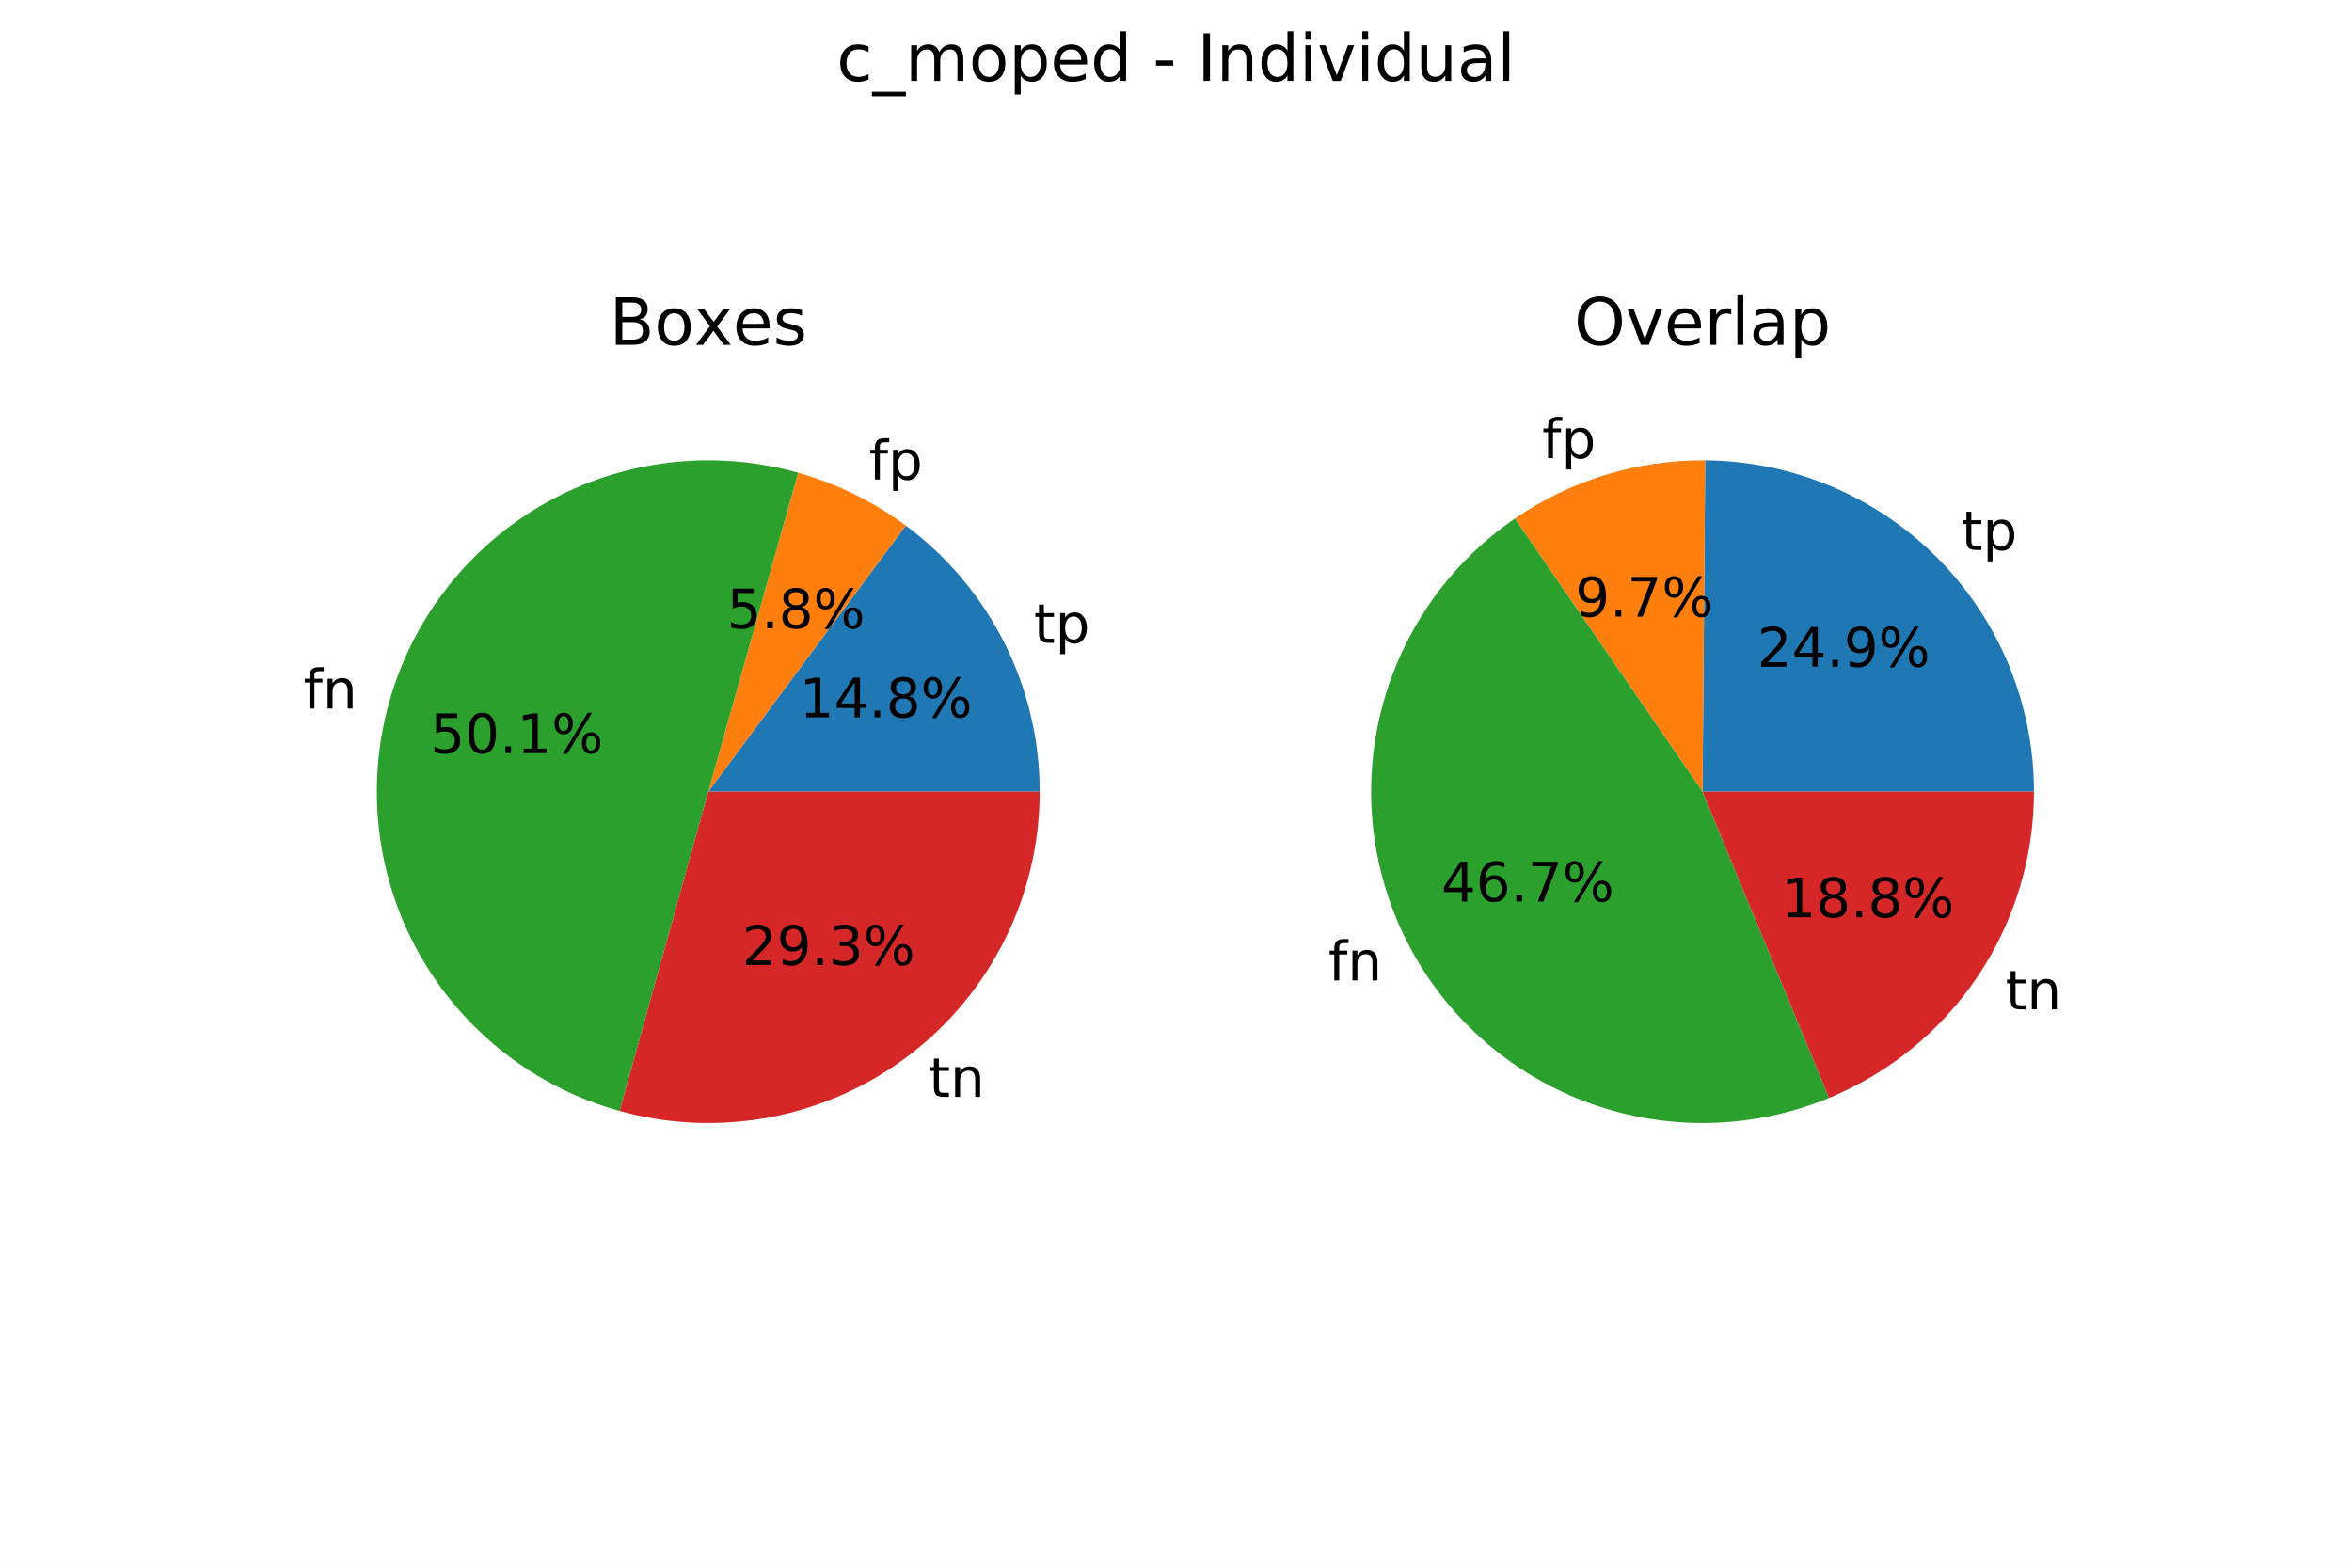
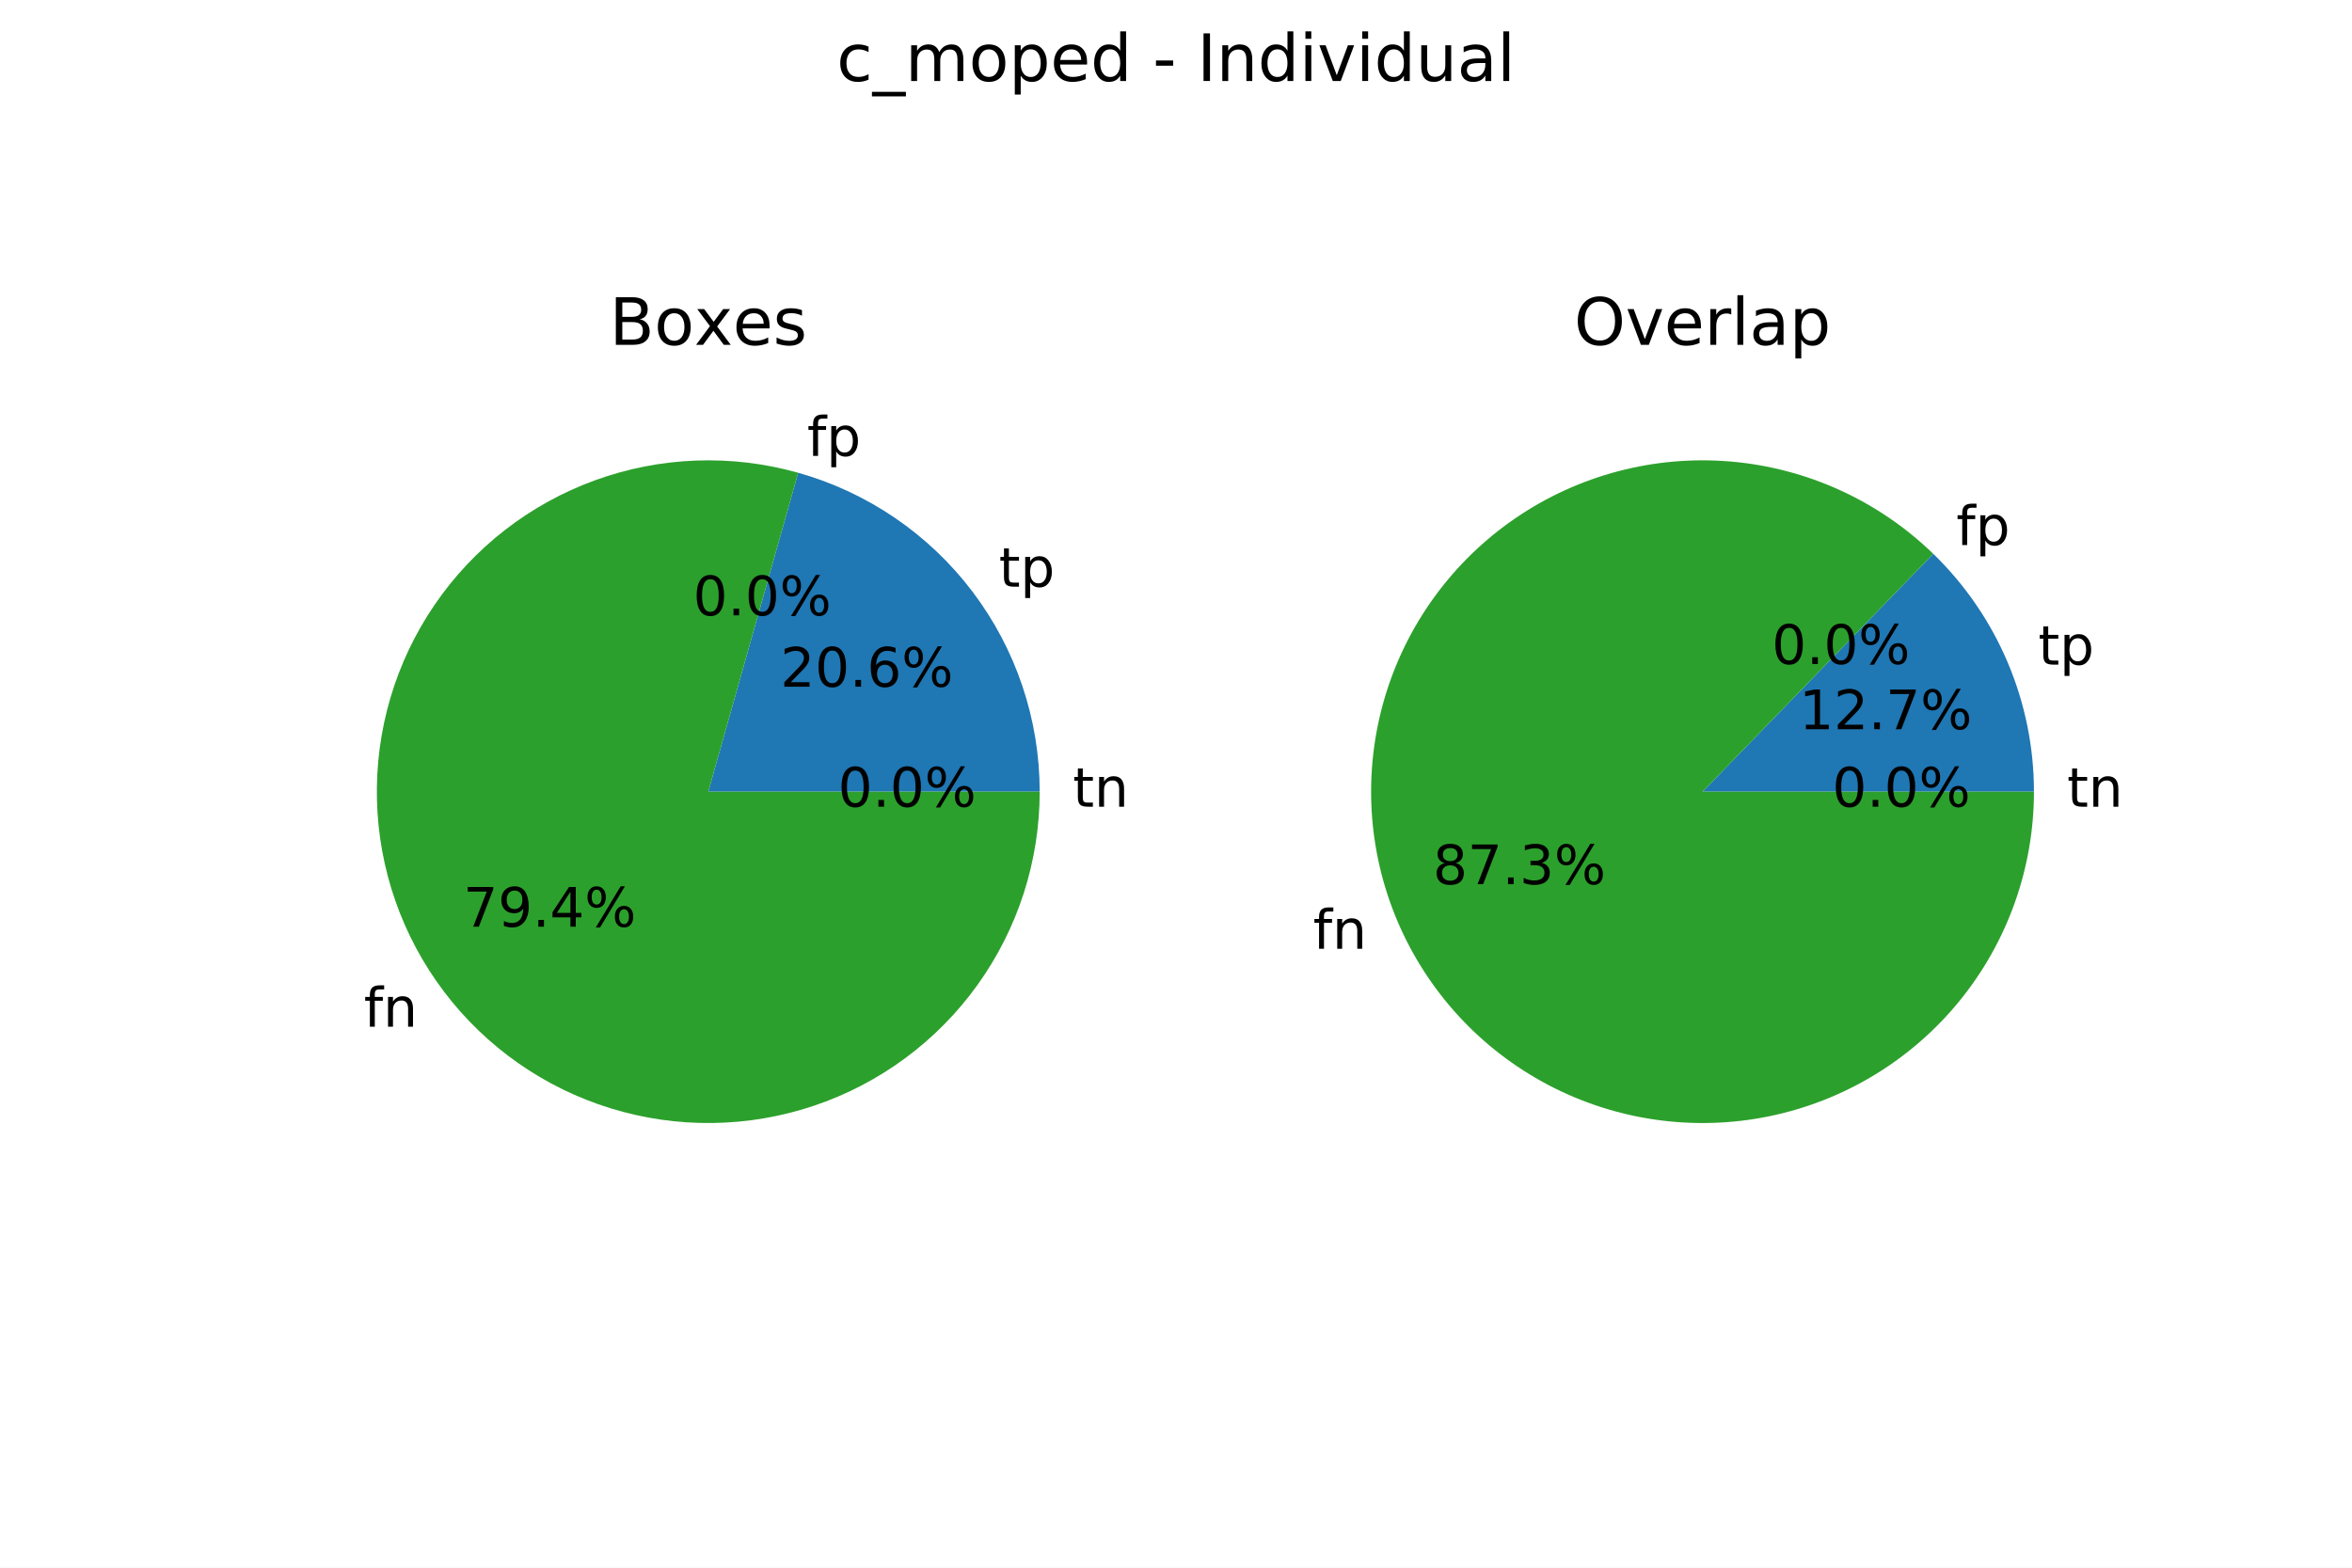
<svg xmlns="http://www.w3.org/2000/svg" xmlns:xlink="http://www.w3.org/1999/xlink" height="288pt" version="1.1" viewBox="0 0 432 288" width="432pt">
  <defs>
    <style type="text/css">
*{stroke-linecap:butt;stroke-linejoin:round;}
  </style>
  </defs>
  <g id="figure_1">
    <g id="patch_1">
      <path d="M 0 288  L 432 288  L 432 0  L 0 0  z " style="fill:#ffffff;" />
    </g>
    <g id="axes_1">
      <g id="patch_2">
-         <path d="M 190.964 145.44  C 190.964 135.937 188.738 126.565 184.467 118.077  C 180.195 109.588 173.995 102.217 166.363 96.554  L 130.091 145.44  L 190.964 145.44  z " style="fill:#1f77b4;" />
+         <path d="M 190.964 145.44  C 190.964 132.177 186.629 119.271 178.623 108.696  C 170.618 98.122 159.371 90.449 146.606 86.85  L 130.091 145.44  L 190.964 145.44  z " style="fill:#1f77b4;" />
      </g>
      <g id="patch_3">
-         <path d="M 166.363 96.554  C 163.399 94.355 160.24 92.429 156.927 90.802  C 153.613 89.174 150.159 87.852 146.606 86.85  L 130.091 145.44  L 166.363 96.554  z " style="fill:#ff7f0e;" />
+         <path d="M 146.606 86.85  C 146.606 86.85 146.606 86.85 146.606 86.85  L 130.091 145.44  L 146.606 86.85  z " style="fill:#ff7f0e;" />
      </g>
      <g id="patch_4">
-         <path d="M 146.606 86.85  C 138.902 84.679 130.845 84.048 122.898 84.994  C 114.95 85.94 107.267 88.444 100.288 92.362  C 93.309 96.281 87.171 101.538 82.226 107.831  C 77.281 114.124 73.626 121.332 71.469 129.039  C 69.313 136.747 68.698 144.805 69.659 152.751  C 70.62 160.696 73.139 168.375 77.071 175.346  C 81.003 182.318 86.272 188.445 92.575 193.378  C 98.878 198.311 106.092 201.952 113.804 204.094  L 130.091 145.44  L 146.606 86.85  z " style="fill:#2ca02c;" />
+         <path d="M 146.606 86.85  C 140.506 85.131 134.175 84.375 127.842 84.609  C 121.509 84.843 115.251 86.065 109.295 88.23  C 103.339 90.395 97.757 93.477 92.752 97.364  C 87.747 101.251 83.38 105.896 79.808 111.131  C 76.236 116.366 73.503 122.127 71.709 128.205  C 69.915 134.283 69.081 140.604 69.237 146.939  C 69.393 153.275 70.537 159.547 72.629 165.53  C 74.72 171.512 77.733 177.131 81.559 182.184  C 85.384 187.236 89.975 191.661 95.165 195.297  C 100.356 198.933 106.082 201.736 112.138 203.605  C 118.193 205.474 124.504 206.386 130.841 206.308  C 137.178 206.23 143.464 205.163 149.471 203.145  C 155.479 201.128 161.135 198.184 166.234 194.421  C 171.333 190.658 175.814 186.122 179.514 180.977  C 183.213 175.832 186.087 170.14 188.03 164.108  C 189.974 158.076 190.964 151.777 190.964 145.44  L 130.091 145.44  L 146.606 86.85  z " style="fill:#2ca02c;" />
      </g>
      <g id="patch_5">
-         <path d="M 113.804 204.094  C 122.845 206.604 132.346 206.99 141.561 205.222  C 150.776 203.454 159.459 199.579 166.929 193.901  C 174.399 188.222 180.456 180.893 184.625 172.487  C 188.794 164.081 190.964 154.823 190.964 145.44  L 130.091 145.44  L 113.804 204.094  z " style="fill:#d62728;" />
+         <path d="M 190.964 145.44  C 190.964 145.44 190.964 145.44 190.964 145.44  L 130.091 145.44  L 190.964 145.44  z " style="fill:#d62728;" />
      </g>
      <g id="matplotlib.axis_1" />
      <g id="matplotlib.axis_2" />
      <g id="text_1">
        <defs>
          <path d="M 18.312 70.219  L 18.312 54.688  L 36.812 54.688  L 36.812 47.703  L 18.312 47.703  L 18.312 18.016  Q 18.312 11.328 20.141 9.422  Q 21.969 7.516 27.594 7.516  L 36.812 7.516  L 36.812 0  L 27.594 0  Q 17.188 0 13.234 3.875  Q 9.281 7.766 9.281 18.016  L 9.281 47.703  L 2.688 47.703  L 2.688 54.688  L 9.281 54.688  L 9.281 70.219  z " id="DejaVuSans-116" />
          <path d="M 18.109 8.203  L 18.109 -20.797  L 9.078 -20.797  L 9.078 54.688  L 18.109 54.688  L 18.109 46.391  Q 20.953 51.266 25.266 53.625  Q 29.594 56 35.594 56  Q 45.562 56 51.781 48.094  Q 58.016 40.188 58.016 27.297  Q 58.016 14.406 51.781 6.484  Q 45.562 -1.422 35.594 -1.422  Q 29.594 -1.422 25.266 0.953  Q 20.953 3.328 18.109 8.203  z M 48.688 27.297  Q 48.688 37.203 44.609 42.844  Q 40.531 48.484 33.406 48.484  Q 26.266 48.484 22.188 42.844  Q 18.109 37.203 18.109 27.297  Q 18.109 17.391 22.188 11.75  Q 26.266 6.109 33.406 6.109  Q 40.531 6.109 44.609 11.75  Q 48.688 17.391 48.688 27.297  z " id="DejaVuSans-112" />
        </defs>
-         <g transform="translate(189.9044 118.0998)scale(0.1 -0.1)">
+         <g transform="translate(183.4765 107.7813)scale(0.1 -0.1)">
          <use xlink:href="#DejaVuSans-116" />
          <use x="39.209" xlink:href="#DejaVuSans-112" />
        </g>
      </g>
      <g id="text_2">
        <defs>
-           <path d="M 12.406 8.297  L 28.516 8.297  L 28.516 63.922  L 10.984 60.406  L 10.984 69.391  L 28.422 72.906  L 38.281 72.906  L 38.281 8.297  L 54.391 8.297  L 54.391 0  L 12.406 0  z " id="DejaVuSans-49" />
+           <path d="M 19.188 8.297  L 53.609 8.297  L 53.609 0  L 7.328 0  L 7.328 8.297  Q 12.938 14.109 22.625 23.891  Q 32.328 33.688 34.812 36.531  Q 39.547 41.844 41.422 45.531  Q 43.312 49.219 43.312 52.781  Q 43.312 58.594 39.234 62.25  Q 35.156 65.922 28.609 65.922  Q 23.969 65.922 18.812 64.312  Q 13.672 62.703 7.812 59.422  L 7.812 69.391  Q 13.766 71.781 18.938 73  Q 24.125 74.219 28.422 74.219  Q 39.75 74.219 46.484 68.547  Q 53.219 62.891 53.219 53.422  Q 53.219 48.922 51.531 44.891  Q 49.859 40.875 45.406 35.406  Q 44.188 33.984 37.641 27.219  Q 31.109 20.453 19.188 8.297  z " id="DejaVuSans-50" />
+           <path d="M 31.781 66.406  Q 24.172 66.406 20.328 58.906  Q 16.5 51.422 16.5 36.375  Q 16.5 21.391 20.328 13.891  Q 24.172 6.391 31.781 6.391  Q 39.453 6.391 43.281 13.891  Q 47.125 21.391 47.125 36.375  Q 47.125 51.422 43.281 58.906  Q 39.453 66.406 31.781 66.406  z M 31.781 74.219  Q 44.047 74.219 50.516 64.516  Q 56.984 54.828 56.984 36.375  Q 56.984 17.969 50.516 8.266  Q 44.047 -1.422 31.781 -1.422  Q 19.531 -1.422 13.062 8.266  Q 6.594 17.969 6.594 36.375  Q 6.594 54.828 13.062 64.516  Q 19.531 74.219 31.781 74.219  z " id="DejaVuSans-48" />
+           <path d="M 10.688 12.406  L 21 12.406  L 21 0  L 10.688 0  z " id="DejaVuSans-46" />
+           <path d="M 33.016 40.375  Q 26.375 40.375 22.484 35.828  Q 18.609 31.297 18.609 23.391  Q 18.609 15.531 22.484 10.953  Q 26.375 6.391 33.016 6.391  Q 39.656 6.391 43.531 10.953  Q 47.406 15.531 47.406 23.391  Q 47.406 31.297 43.531 35.828  Q 39.656 40.375 33.016 40.375  z M 52.594 71.297  L 52.594 62.312  Q 48.875 64.062 45.094 64.984  Q 41.312 65.922 37.594 65.922  Q 27.828 65.922 22.672 59.328  Q 17.531 52.734 16.797 39.406  Q 19.672 43.656 24.016 45.922  Q 28.375 48.188 33.594 48.188  Q 44.578 48.188 50.953 41.516  Q 57.328 34.859 57.328 23.391  Q 57.328 12.156 50.688 5.359  Q 44.047 -1.422 33.016 -1.422  Q 20.359 -1.422 13.672 8.266  Q 6.984 17.969 6.984 36.375  Q 6.984 53.656 15.188 63.938  Q 23.391 74.219 37.203 74.219  Q 40.922 74.219 44.703 73.484  Q 48.484 72.75 52.594 71.297  z " id="DejaVuSans-54" />
+           <path d="M 72.703 32.078  Q 68.453 32.078 66.031 28.469  Q 63.625 24.859 63.625 18.406  Q 63.625 12.062 66.031 8.422  Q 68.453 4.781 72.703 4.781  Q 76.859 4.781 79.266 8.422  Q 81.688 12.062 81.688 18.406  Q 81.688 24.812 79.266 28.438  Q 76.859 32.078 72.703 32.078  z M 72.703 38.281  Q 80.422 38.281 84.953 32.906  Q 89.5 27.547 89.5 18.406  Q 89.5 9.281 84.938 3.922  Q 80.375 -1.422 72.703 -1.422  Q 64.891 -1.422 60.344 3.922  Q 55.812 9.281 55.812 18.406  Q 55.812 27.594 60.375 32.938  Q 64.938 38.281 72.703 38.281  z M 22.312 68.016  Q 18.109 68.016 15.688 64.375  Q 13.281 60.75 13.281 54.391  Q 13.281 47.953 15.672 44.328  Q 18.062 40.719 22.312 40.719  Q 26.562 40.719 28.969 44.328  Q 31.391 47.953 31.391 54.391  Q 31.391 60.688 28.953 64.344  Q 26.516 68.016 22.312 68.016  z M 66.406 74.219  L 74.219 74.219  L 28.609 -1.422  L 20.797 -1.422  z M 22.312 74.219  Q 30.031 74.219 34.609 68.875  Q 39.203 63.531 39.203 54.391  Q 39.203 45.172 34.641 39.844  Q 30.078 34.516 22.312 34.516  Q 14.547 34.516 10.031 39.859  Q 5.516 45.219 5.516 54.391  Q 5.516 63.484 10.047 68.844  Q 14.594 74.219 22.312 74.219  z " id="DejaVuSans-37" />
+         </defs>
+         <g transform="translate(143.3267 126.1532)scale(0.1 -0.1)">
+           <use xlink:href="#DejaVuSans-50" />
+           <use x="63.623" xlink:href="#DejaVuSans-48" />
+           <use x="127.246" xlink:href="#DejaVuSans-46" />
+           <use x="159.033" xlink:href="#DejaVuSans-54" />
+           <use x="222.656" xlink:href="#DejaVuSans-37" />
+         </g>
+       </g>
+       <g id="text_3">
+         <defs>
+           <path d="M 37.109 75.984  L 37.109 68.5  L 28.516 68.5  Q 23.688 68.5 21.797 66.547  Q 19.922 64.594 19.922 59.516  L 19.922 54.688  L 34.719 54.688  L 34.719 47.703  L 19.922 47.703  L 19.922 0  L 10.891 0  L 10.891 47.703  L 2.297 47.703  L 2.297 54.688  L 10.891 54.688  L 10.891 58.5  Q 10.891 67.625 15.141 71.797  Q 19.391 75.984 28.609 75.984  z " id="DejaVuSans-102" />
+         </defs>
+         <g transform="translate(148.2571 83.7507)scale(0.1 -0.1)">
+           <use xlink:href="#DejaVuSans-102" />
+           <use x="35.205" xlink:href="#DejaVuSans-112" />
+         </g>
+       </g>
+       <g id="text_4">
+         <g transform="translate(127.2974 113.0456)scale(0.1 -0.1)">
+           <use xlink:href="#DejaVuSans-48" />
+           <use x="63.623" xlink:href="#DejaVuSans-46" />
+           <use x="95.41" xlink:href="#DejaVuSans-48" />
+           <use x="159.033" xlink:href="#DejaVuSans-37" />
+         </g>
+       </g>
+       <g id="text_5">
+         <defs>
+           <path d="M 54.891 33.016  L 54.891 0  L 45.906 0  L 45.906 32.719  Q 45.906 40.484 42.875 44.328  Q 39.844 48.188 33.797 48.188  Q 26.516 48.188 22.312 43.547  Q 18.109 38.922 18.109 30.906  L 18.109 0  L 9.078 0  L 9.078 54.688  L 18.109 54.688  L 18.109 46.188  Q 21.344 51.125 25.703 53.562  Q 30.078 56 35.797 56  Q 45.219 56 50.047 50.172  Q 54.891 44.344 54.891 33.016  z " id="DejaVuSans-110" />
+         </defs>
+         <g transform="translate(66.84748 188.6174)scale(0.1 -0.1)">
+           <use xlink:href="#DejaVuSans-102" />
+           <use x="35.205" xlink:href="#DejaVuSans-110" />
+         </g>
+       </g>
+       <g id="text_6">
+         <defs>
+           <path d="M 8.203 72.906  L 55.078 72.906  L 55.078 68.703  L 28.609 0  L 18.312 0  L 43.219 64.594  L 8.203 64.594  z " id="DejaVuSans-55" />
+           <path d="M 10.984 1.516  L 10.984 10.5  Q 14.703 8.734 18.5 7.812  Q 22.312 6.891 25.984 6.891  Q 35.75 6.891 40.891 13.453  Q 46.047 20.016 46.781 33.406  Q 43.953 29.203 39.594 26.953  Q 35.25 24.703 29.984 24.703  Q 19.047 24.703 12.672 31.312  Q 6.297 37.938 6.297 49.422  Q 6.297 60.641 12.938 67.422  Q 19.578 74.219 30.609 74.219  Q 43.266 74.219 49.922 64.516  Q 56.594 54.828 56.594 36.375  Q 56.594 19.141 48.406 8.859  Q 40.234 -1.422 26.422 -1.422  Q 22.703 -1.422 18.891 -0.688  Q 15.094 0.047 10.984 1.516  z M 30.609 32.422  Q 37.25 32.422 41.125 36.953  Q 45.016 41.5 45.016 49.422  Q 45.016 57.281 41.125 61.844  Q 37.25 66.406 30.609 66.406  Q 23.969 66.406 20.094 61.844  Q 16.219 57.281 16.219 49.422  Q 16.219 41.5 20.094 36.953  Q 23.969 32.422 30.609 32.422  z " id="DejaVuSans-57" />
          <path d="M 37.797 64.312  L 12.891 25.391  L 37.797 25.391  z M 35.203 72.906  L 47.609 72.906  L 47.609 25.391  L 58.016 25.391  L 58.016 17.188  L 47.609 17.188  L 47.609 0  L 37.797 0  L 37.797 17.188  L 4.891 17.188  L 4.891 26.703  z " id="DejaVuSans-52" />
-           <path d="M 10.688 12.406  L 21 12.406  L 21 0  L 10.688 0  z " id="DejaVuSans-46" />
-           <path d="M 31.781 34.625  Q 24.75 34.625 20.719 30.859  Q 16.703 27.094 16.703 20.516  Q 16.703 13.922 20.719 10.156  Q 24.75 6.391 31.781 6.391  Q 38.812 6.391 42.859 10.172  Q 46.922 13.969 46.922 20.516  Q 46.922 27.094 42.891 30.859  Q 38.875 34.625 31.781 34.625  z M 21.922 38.812  Q 15.578 40.375 12.031 44.719  Q 8.5 49.078 8.5 55.328  Q 8.5 64.062 14.719 69.141  Q 20.953 74.219 31.781 74.219  Q 42.672 74.219 48.875 69.141  Q 55.078 64.062 55.078 55.328  Q 55.078 49.078 51.531 44.719  Q 48 40.375 41.703 38.812  Q 48.828 37.156 52.797 32.312  Q 56.781 27.484 56.781 20.516  Q 56.781 9.906 50.312 4.234  Q 43.844 -1.422 31.781 -1.422  Q 19.734 -1.422 13.25 4.234  Q 6.781 9.906 6.781 20.516  Q 6.781 27.484 10.781 32.312  Q 14.797 37.156 21.922 38.812  z M 18.312 54.391  Q 18.312 48.734 21.844 45.562  Q 25.391 42.391 31.781 42.391  Q 38.141 42.391 41.719 45.562  Q 45.312 48.734 45.312 54.391  Q 45.312 60.062 41.719 63.234  Q 38.141 66.406 31.781 66.406  Q 25.391 66.406 21.844 63.234  Q 18.312 60.062 18.312 54.391  z " id="DejaVuSans-56" />
-           <path d="M 72.703 32.078  Q 68.453 32.078 66.031 28.469  Q 63.625 24.859 63.625 18.406  Q 63.625 12.062 66.031 8.422  Q 68.453 4.781 72.703 4.781  Q 76.859 4.781 79.266 8.422  Q 81.688 12.062 81.688 18.406  Q 81.688 24.812 79.266 28.438  Q 76.859 32.078 72.703 32.078  z M 72.703 38.281  Q 80.422 38.281 84.953 32.906  Q 89.5 27.547 89.5 18.406  Q 89.5 9.281 84.938 3.922  Q 80.375 -1.422 72.703 -1.422  Q 64.891 -1.422 60.344 3.922  Q 55.812 9.281 55.812 18.406  Q 55.812 27.594 60.375 32.938  Q 64.938 38.281 72.703 38.281  z M 22.312 68.016  Q 18.109 68.016 15.688 64.375  Q 13.281 60.75 13.281 54.391  Q 13.281 47.953 15.672 44.328  Q 18.062 40.719 22.312 40.719  Q 26.562 40.719 28.969 44.328  Q 31.391 47.953 31.391 54.391  Q 31.391 60.688 28.953 64.344  Q 26.516 68.016 22.312 68.016  z M 66.406 74.219  L 74.219 74.219  L 28.609 -1.422  L 20.797 -1.422  z M 22.312 74.219  Q 30.031 74.219 34.609 68.875  Q 39.203 63.531 39.203 54.391  Q 39.203 45.172 34.641 39.844  Q 30.078 34.516 22.312 34.516  Q 14.547 34.516 10.031 39.859  Q 5.516 45.219 5.516 54.391  Q 5.516 63.484 10.047 68.844  Q 14.594 74.219 22.312 74.219  z " id="DejaVuSans-37" />
-         </defs>
-         <g transform="translate(146.8329 131.7814)scale(0.1 -0.1)">
-           <use xlink:href="#DejaVuSans-49" />
-           <use x="63.623" xlink:href="#DejaVuSans-52" />
-           <use x="127.246" xlink:href="#DejaVuSans-46" />
-           <use x="159.033" xlink:href="#DejaVuSans-56" />
-           <use x="222.656" xlink:href="#DejaVuSans-37" />
-         </g>
-       </g>
-       <g id="text_3">
-         <defs>
-           <path d="M 37.109 75.984  L 37.109 68.5  L 28.516 68.5  Q 23.688 68.5 21.797 66.547  Q 19.922 64.594 19.922 59.516  L 19.922 54.688  L 34.719 54.688  L 34.719 47.703  L 19.922 47.703  L 19.922 0  L 10.891 0  L 10.891 47.703  L 2.297 47.703  L 2.297 54.688  L 10.891 54.688  L 10.891 58.5  Q 10.891 67.625 15.141 71.797  Q 19.391 75.984 28.609 75.984  z " id="DejaVuSans-102" />
-         </defs>
-         <g transform="translate(159.6103 88.0974)scale(0.1 -0.1)">
-           <use xlink:href="#DejaVuSans-102" />
-           <use x="35.205" xlink:href="#DejaVuSans-112" />
-         </g>
-       </g>
-       <g id="text_4">
-         <defs>
-           <path d="M 10.797 72.906  L 49.516 72.906  L 49.516 64.594  L 19.828 64.594  L 19.828 46.734  Q 21.969 47.469 24.109 47.828  Q 26.266 48.188 28.422 48.188  Q 40.625 48.188 47.75 41.5  Q 54.891 34.812 54.891 23.391  Q 54.891 11.625 47.562 5.094  Q 40.234 -1.422 26.906 -1.422  Q 22.312 -1.422 17.547 -0.641  Q 12.797 0.141 7.719 1.703  L 7.719 11.625  Q 12.109 9.234 16.797 8.062  Q 21.484 6.891 26.703 6.891  Q 35.156 6.891 40.078 11.328  Q 45.016 15.766 45.016 23.391  Q 45.016 31 40.078 35.438  Q 35.156 39.891 26.703 39.891  Q 22.75 39.891 18.812 39.016  Q 14.891 38.141 10.797 36.281  z " id="DejaVuSans-53" />
-         </defs>
-         <g transform="translate(133.49 115.4165)scale(0.1 -0.1)">
-           <use xlink:href="#DejaVuSans-53" />
-           <use x="63.623" xlink:href="#DejaVuSans-46" />
-           <use x="95.41" xlink:href="#DejaVuSans-56" />
-           <use x="159.033" xlink:href="#DejaVuSans-37" />
-         </g>
-       </g>
-       <g id="text_5">
-         <defs>
-           <path d="M 54.891 33.016  L 54.891 0  L 45.906 0  L 45.906 32.719  Q 45.906 40.484 42.875 44.328  Q 39.844 48.188 33.797 48.188  Q 26.516 48.188 22.312 43.547  Q 18.109 38.922 18.109 30.906  L 18.109 0  L 9.078 0  L 9.078 54.688  L 18.109 54.688  L 18.109 46.188  Q 21.344 51.125 25.703 53.562  Q 30.078 56 35.797 56  Q 45.219 56 50.047 50.172  Q 54.891 44.344 54.891 33.016  z " id="DejaVuSans-110" />
-         </defs>
-         <g transform="translate(55.7492 130.1586)scale(0.1 -0.1)">
-           <use xlink:href="#DejaVuSans-102" />
-           <use x="35.205" xlink:href="#DejaVuSans-110" />
-         </g>
-       </g>
-       <g id="text_6">
-         <defs>
-           <path d="M 31.781 66.406  Q 24.172 66.406 20.328 58.906  Q 16.5 51.422 16.5 36.375  Q 16.5 21.391 20.328 13.891  Q 24.172 6.391 31.781 6.391  Q 39.453 6.391 43.281 13.891  Q 47.125 21.391 47.125 36.375  Q 47.125 51.422 43.281 58.906  Q 39.453 66.406 31.781 66.406  z M 31.781 74.219  Q 44.047 74.219 50.516 64.516  Q 56.984 54.828 56.984 36.375  Q 56.984 17.969 50.516 8.266  Q 44.047 -1.422 31.781 -1.422  Q 19.531 -1.422 13.062 8.266  Q 6.594 17.969 6.594 36.375  Q 6.594 54.828 13.062 64.516  Q 19.531 74.219 31.781 74.219  z " id="DejaVuSans-48" />
-         </defs>
-         <g transform="translate(79.03428 138.359)scale(0.1 -0.1)">
-           <use xlink:href="#DejaVuSans-53" />
-           <use x="63.623" xlink:href="#DejaVuSans-48" />
-           <use x="127.246" xlink:href="#DejaVuSans-46" />
-           <use x="159.033" xlink:href="#DejaVuSans-49" />
+         </defs>
+         <g transform="translate(85.08789 170.2456)scale(0.1 -0.1)">
+           <use xlink:href="#DejaVuSans-55" />
+           <use x="63.623" xlink:href="#DejaVuSans-57" />
+           <use x="127.246" xlink:href="#DejaVuSans-46" />
+           <use x="159.033" xlink:href="#DejaVuSans-52" />
          <use x="222.656" xlink:href="#DejaVuSans-37" />
        </g>
      </g>
      <g id="text_7">
-         <g transform="translate(170.6127 201.5062)scale(0.1 -0.1)">
+         <g transform="translate(197.0509 148.1994)scale(0.1 -0.1)">
          <use xlink:href="#DejaVuSans-116" />
          <use x="39.209" xlink:href="#DejaVuSans-110" />
        </g>
      </g>
      <g id="text_8">
-         <defs>
-           <path d="M 19.188 8.297  L 53.609 8.297  L 53.609 0  L 7.328 0  L 7.328 8.297  Q 12.938 14.109 22.625 23.891  Q 32.328 33.688 34.812 36.531  Q 39.547 41.844 41.422 45.531  Q 43.312 49.219 43.312 52.781  Q 43.312 58.594 39.234 62.25  Q 35.156 65.922 28.609 65.922  Q 23.969 65.922 18.812 64.312  Q 13.672 62.703 7.812 59.422  L 7.812 69.391  Q 13.766 71.781 18.938 73  Q 24.125 74.219 28.422 74.219  Q 39.75 74.219 46.484 68.547  Q 53.219 62.891 53.219 53.422  Q 53.219 48.922 51.531 44.891  Q 49.859 40.875 45.406 35.406  Q 44.188 33.984 37.641 27.219  Q 31.109 20.453 19.188 8.297  z " id="DejaVuSans-50" />
-           <path d="M 10.984 1.516  L 10.984 10.5  Q 14.703 8.734 18.5 7.812  Q 22.312 6.891 25.984 6.891  Q 35.75 6.891 40.891 13.453  Q 46.047 20.016 46.781 33.406  Q 43.953 29.203 39.594 26.953  Q 35.25 24.703 29.984 24.703  Q 19.047 24.703 12.672 31.312  Q 6.297 37.938 6.297 49.422  Q 6.297 60.641 12.938 67.422  Q 19.578 74.219 30.609 74.219  Q 43.266 74.219 49.922 64.516  Q 56.594 54.828 56.594 36.375  Q 56.594 19.141 48.406 8.859  Q 40.234 -1.422 26.422 -1.422  Q 22.703 -1.422 18.891 -0.688  Q 15.094 0.047 10.984 1.516  z M 30.609 32.422  Q 37.25 32.422 41.125 36.953  Q 45.016 41.5 45.016 49.422  Q 45.016 57.281 41.125 61.844  Q 37.25 66.406 30.609 66.406  Q 23.969 66.406 20.094 61.844  Q 16.219 57.281 16.219 49.422  Q 16.219 41.5 20.094 36.953  Q 23.969 32.422 30.609 32.422  z " id="DejaVuSans-57" />
-           <path d="M 40.578 39.312  Q 47.656 37.797 51.625 33  Q 55.609 28.219 55.609 21.188  Q 55.609 10.406 48.188 4.484  Q 40.766 -1.422 27.094 -1.422  Q 22.516 -1.422 17.656 -0.516  Q 12.797 0.391 7.625 2.203  L 7.625 11.719  Q 11.719 9.328 16.594 8.109  Q 21.484 6.891 26.812 6.891  Q 36.078 6.891 40.938 10.547  Q 45.797 14.203 45.797 21.188  Q 45.797 27.641 41.281 31.266  Q 36.766 34.906 28.719 34.906  L 20.219 34.906  L 20.219 43.016  L 29.109 43.016  Q 36.375 43.016 40.234 45.922  Q 44.094 48.828 44.094 54.297  Q 44.094 59.906 40.109 62.906  Q 36.141 65.922 28.719 65.922  Q 24.656 65.922 20.016 65.031  Q 15.375 64.156 9.812 62.312  L 9.812 71.094  Q 15.438 72.656 20.344 73.438  Q 25.25 74.219 29.594 74.219  Q 40.828 74.219 47.359 69.109  Q 53.906 64.016 53.906 55.328  Q 53.906 49.266 50.438 45.094  Q 46.969 40.922 40.578 39.312  z " id="DejaVuSans-51" />
-         </defs>
-         <g transform="translate(136.3101 177.2759)scale(0.1 -0.1)">
-           <use xlink:href="#DejaVuSans-50" />
-           <use x="63.623" xlink:href="#DejaVuSans-57" />
-           <use x="127.246" xlink:href="#DejaVuSans-46" />
-           <use x="159.033" xlink:href="#DejaVuSans-51" />
-           <use x="222.656" xlink:href="#DejaVuSans-37" />
+         <g transform="translate(153.9122 148.1994)scale(0.1 -0.1)">
+           <use xlink:href="#DejaVuSans-48" />
+           <use x="63.623" xlink:href="#DejaVuSans-46" />
+           <use x="95.41" xlink:href="#DejaVuSans-48" />
+           <use x="159.033" xlink:href="#DejaVuSans-37" />
        </g>
      </g>
      <g id="text_9">
        <defs>
          <path d="M 19.672 34.812  L 19.672 8.109  L 35.5 8.109  Q 43.453 8.109 47.281 11.406  Q 51.125 14.703 51.125 21.484  Q 51.125 28.328 47.281 31.562  Q 43.453 34.812 35.5 34.812  z M 19.672 64.797  L 19.672 42.828  L 34.281 42.828  Q 41.5 42.828 45.031 45.531  Q 48.578 48.25 48.578 53.812  Q 48.578 59.328 45.031 62.062  Q 41.5 64.797 34.281 64.797  z M 9.812 72.906  L 35.016 72.906  Q 46.297 72.906 52.391 68.219  Q 58.5 63.531 58.5 54.891  Q 58.5 48.188 55.375 44.234  Q 52.25 40.281 46.188 39.312  Q 53.469 37.75 57.5 32.781  Q 61.531 27.828 61.531 20.406  Q 61.531 10.641 54.891 5.312  Q 48.25 0 35.984 0  L 9.812 0  z " id="DejaVuSans-66" />
          <path d="M 30.609 48.391  Q 23.391 48.391 19.188 42.75  Q 14.984 37.109 14.984 27.297  Q 14.984 17.484 19.156 11.844  Q 23.344 6.203 30.609 6.203  Q 37.797 6.203 41.984 11.859  Q 46.188 17.531 46.188 27.297  Q 46.188 37.016 41.984 42.703  Q 37.797 48.391 30.609 48.391  z M 30.609 56  Q 42.328 56 49.016 48.375  Q 55.719 40.766 55.719 27.297  Q 55.719 13.875 49.016 6.219  Q 42.328 -1.422 30.609 -1.422  Q 18.844 -1.422 12.172 6.219  Q 5.516 13.875 5.516 27.297  Q 5.516 40.766 12.172 48.375  Q 18.844 56 30.609 56  z " id="DejaVuSans-111" />
          <path d="M 54.891 54.688  L 35.109 28.078  L 55.906 0  L 45.312 0  L 29.391 21.484  L 13.484 0  L 2.875 0  L 24.125 28.609  L 4.688 54.688  L 15.281 54.688  L 29.781 35.203  L 44.281 54.688  z " id="DejaVuSans-120" />
          <path d="M 56.203 29.594  L 56.203 25.203  L 14.891 25.203  Q 15.484 15.922 20.484 11.062  Q 25.484 6.203 34.422 6.203  Q 39.594 6.203 44.453 7.469  Q 49.312 8.734 54.109 11.281  L 54.109 2.781  Q 49.266 0.734 44.188 -0.344  Q 39.109 -1.422 33.891 -1.422  Q 20.797 -1.422 13.156 6.188  Q 5.516 13.812 5.516 26.812  Q 5.516 40.234 12.766 48.109  Q 20.016 56 32.328 56  Q 43.359 56 49.781 48.891  Q 56.203 41.797 56.203 29.594  z M 47.219 32.234  Q 47.125 39.594 43.094 43.984  Q 39.062 48.391 32.422 48.391  Q 24.906 48.391 20.391 44.141  Q 15.875 39.891 15.188 32.172  z " id="DejaVuSans-101" />
          <path d="M 44.281 53.078  L 44.281 44.578  Q 40.484 46.531 36.375 47.5  Q 32.281 48.484 27.875 48.484  Q 21.188 48.484 17.844 46.438  Q 14.5 44.391 14.5 40.281  Q 14.5 37.156 16.891 35.375  Q 19.281 33.594 26.516 31.984  L 29.594 31.297  Q 39.156 29.25 43.188 25.516  Q 47.219 21.781 47.219 15.094  Q 47.219 7.469 41.188 3.016  Q 35.156 -1.422 24.609 -1.422  Q 20.219 -1.422 15.453 -0.562  Q 10.688 0.297 5.422 2  L 5.422 11.281  Q 10.406 8.688 15.234 7.391  Q 20.062 6.109 24.812 6.109  Q 31.156 6.109 34.562 8.281  Q 37.984 10.453 37.984 14.406  Q 37.984 18.062 35.516 20.016  Q 33.062 21.969 24.703 23.781  L 21.578 24.516  Q 13.234 26.266 9.516 29.906  Q 5.812 33.547 5.812 39.891  Q 5.812 47.609 11.281 51.797  Q 16.75 56 26.812 56  Q 31.781 56 36.172 55.266  Q 40.578 54.547 44.281 53.078  z " id="DejaVuSans-115" />
        </defs>
        <g transform="translate(111.94 63.34909)scale(0.12 -0.12)">
          <use xlink:href="#DejaVuSans-66" />
          <use x="68.604" xlink:href="#DejaVuSans-111" />
          <use x="129.738" xlink:href="#DejaVuSans-120" />
          <use x="188.871" xlink:href="#DejaVuSans-101" />
          <use x="250.395" xlink:href="#DejaVuSans-115" />
        </g>
      </g>
    </g>
    <g id="axes_2">
      <g id="patch_6">
-         <path d="M 373.582 145.44  C 373.582 129.386 367.231 113.967 355.925 102.57  C 344.62 91.173 329.252 84.698 313.199 84.569  L 312.709 145.44  L 373.582 145.44  z " style="fill:#1f77b4;" />
+         <path d="M 373.582 145.44  C 373.582 137.288 371.944 129.219 368.767 121.712  C 365.59 114.206 360.936 107.413 355.084 101.738  L 312.709 145.44  L 373.582 145.44  z " style="fill:#1f77b4;" />
      </g>
      <g id="patch_7">
-         <path d="M 313.199 84.569  C 307 84.519 300.829 85.417 294.901 87.23  C 288.973 89.044 283.356 91.753 278.246 95.262  L 312.709 145.44  L 313.199 84.569  z " style="fill:#ff7f0e;" />
+         <path d="M 355.084 101.738  C 355.084 101.738 355.084 101.738 355.084 101.738  L 312.709 145.44  L 355.084 101.738  z " style="fill:#ff7f0e;" />
      </g>
      <g id="patch_8">
-         <path d="M 278.246 95.262  C 265.853 103.774 257.042 116.583 253.525 131.201  C 250.008 145.819 252.029 161.233 259.194 174.451  C 266.359 187.668 278.174 197.774 292.342 202.804  C 306.51 207.835 322.052 207.442 335.948 201.702  L 312.709 145.44  L 278.246 95.262  z " style="fill:#2ca02c;" />
+         <path d="M 355.084 101.738  C 350.081 96.887 344.281 92.93 337.938 90.041  C 331.595 87.153 324.803 85.375 317.858 84.785  C 310.914 84.196 303.919 84.803 297.18 86.581  C 290.441 88.359 284.057 91.282 278.307 95.22  C 272.557 99.159 267.526 104.056 263.434 109.698  C 259.342 115.34 256.249 121.643 254.29 128.331  C 252.331 135.02 251.536 141.996 251.938 148.954  C 252.34 155.912 253.934 162.749 256.651 169.168  C 259.368 175.586 263.167 181.49 267.882 186.623  C 272.597 191.755 278.159 196.04 284.325 199.29  C 290.49 202.54 297.168 204.707 304.067 205.696  C 310.966 206.686 317.984 206.483 324.815 205.097  C 331.645 203.711 338.187 201.162 344.155 197.562  C 350.122 193.961 355.428 189.363 359.839 183.967  C 364.25 178.57 367.701 172.457 370.043 165.892  C 372.385 159.328 373.582 152.41 373.582 145.44  L 312.709 145.44  L 355.084 101.738  z " style="fill:#2ca02c;" />
      </g>
      <g id="patch_9">
-         <path d="M 335.948 201.702  C 347.084 197.103 356.607 189.299 363.306 179.284  C 370.005 169.27 373.582 157.488 373.582 145.44  L 312.709 145.44  L 335.948 201.702  z " style="fill:#d62728;" />
+         <path d="M 373.582 145.44  C 373.582 145.44 373.582 145.44 373.582 145.44  L 312.709 145.44  L 373.582 145.44  z " style="fill:#d62728;" />
      </g>
      <g id="matplotlib.axis_3" />
      <g id="matplotlib.axis_4" />
      <g id="text_10">
-         <g transform="translate(360.247 101.0423)scale(0.1 -0.1)">
+         <g transform="translate(374.3728 122.099)scale(0.1 -0.1)">
          <use xlink:href="#DejaVuSans-116" />
          <use x="39.209" xlink:href="#DejaVuSans-112" />
        </g>
      </g>
      <g id="text_11">
-         <g transform="translate(322.7553 122.4774)scale(0.1 -0.1)">
-           <use xlink:href="#DejaVuSans-50" />
-           <use x="63.623" xlink:href="#DejaVuSans-52" />
-           <use x="127.246" xlink:href="#DejaVuSans-46" />
-           <use x="159.033" xlink:href="#DejaVuSans-57" />
+         <defs>
+           <path d="M 12.406 8.297  L 28.516 8.297  L 28.516 63.922  L 10.984 60.406  L 10.984 69.391  L 28.422 72.906  L 38.281 72.906  L 38.281 8.297  L 54.391 8.297  L 54.391 0  L 12.406 0  z " id="DejaVuSans-49" />
+         </defs>
+         <g transform="translate(330.4602 133.9628)scale(0.1 -0.1)">
+           <use xlink:href="#DejaVuSans-49" />
+           <use x="63.623" xlink:href="#DejaVuSans-50" />
+           <use x="127.246" xlink:href="#DejaVuSans-46" />
+           <use x="159.033" xlink:href="#DejaVuSans-55" />
          <use x="222.656" xlink:href="#DejaVuSans-37" />
        </g>
      </g>
      <g id="text_12">
-         <g transform="translate(283.2513 84.16883)scale(0.1 -0.1)">
+         <g transform="translate(359.3217 100.1275)scale(0.1 -0.1)">
          <use xlink:href="#DejaVuSans-102" />
          <use x="35.205" xlink:href="#DejaVuSans-112" />
        </g>
      </g>
      <g id="text_13">
-         <defs>
-           <path d="M 8.203 72.906  L 55.078 72.906  L 55.078 68.703  L 28.609 0  L 18.312 0  L 43.219 64.594  L 8.203 64.594  z " id="DejaVuSans-55" />
-         </defs>
-         <g transform="translate(289.3218 113.2736)scale(0.1 -0.1)">
-           <use xlink:href="#DejaVuSans-57" />
-           <use x="63.623" xlink:href="#DejaVuSans-46" />
-           <use x="95.41" xlink:href="#DejaVuSans-55" />
+         <g transform="translate(325.4318 121.9784)scale(0.1 -0.1)">
+           <use xlink:href="#DejaVuSans-48" />
+           <use x="63.623" xlink:href="#DejaVuSans-46" />
+           <use x="95.41" xlink:href="#DejaVuSans-48" />
          <use x="159.033" xlink:href="#DejaVuSans-37" />
        </g>
      </g>
      <g id="text_14">
-         <g transform="translate(243.9847 180.1113)scale(0.1 -0.1)">
+         <g transform="translate(241.1876 174.2998)scale(0.1 -0.1)">
          <use xlink:href="#DejaVuSans-102" />
          <use x="35.205" xlink:href="#DejaVuSans-110" />
        </g>
      </g>
      <g id="text_15">
        <defs>
-           <path d="M 33.016 40.375  Q 26.375 40.375 22.484 35.828  Q 18.609 31.297 18.609 23.391  Q 18.609 15.531 22.484 10.953  Q 26.375 6.391 33.016 6.391  Q 39.656 6.391 43.531 10.953  Q 47.406 15.531 47.406 23.391  Q 47.406 31.297 43.531 35.828  Q 39.656 40.375 33.016 40.375  z M 52.594 71.297  L 52.594 62.312  Q 48.875 64.062 45.094 64.984  Q 41.312 65.922 37.594 65.922  Q 27.828 65.922 22.672 59.328  Q 17.531 52.734 16.797 39.406  Q 19.672 43.656 24.016 45.922  Q 28.375 48.188 33.594 48.188  Q 44.578 48.188 50.953 41.516  Q 57.328 34.859 57.328 23.391  Q 57.328 12.156 50.688 5.359  Q 44.047 -1.422 33.016 -1.422  Q 20.359 -1.422 13.672 8.266  Q 6.984 17.969 6.984 36.375  Q 6.984 53.656 15.188 63.938  Q 23.391 74.219 37.203 74.219  Q 40.922 74.219 44.703 73.484  Q 48.484 72.75 52.594 71.297  z " id="DejaVuSans-54" />
-         </defs>
-         <g transform="translate(264.7165 165.6059)scale(0.1 -0.1)">
-           <use xlink:href="#DejaVuSans-52" />
-           <use x="63.623" xlink:href="#DejaVuSans-54" />
-           <use x="127.246" xlink:href="#DejaVuSans-46" />
-           <use x="159.033" xlink:href="#DejaVuSans-55" />
+           <path d="M 31.781 34.625  Q 24.75 34.625 20.719 30.859  Q 16.703 27.094 16.703 20.516  Q 16.703 13.922 20.719 10.156  Q 24.75 6.391 31.781 6.391  Q 38.812 6.391 42.859 10.172  Q 46.922 13.969 46.922 20.516  Q 46.922 27.094 42.891 30.859  Q 38.875 34.625 31.781 34.625  z M 21.922 38.812  Q 15.578 40.375 12.031 44.719  Q 8.5 49.078 8.5 55.328  Q 8.5 64.062 14.719 69.141  Q 20.953 74.219 31.781 74.219  Q 42.672 74.219 48.875 69.141  Q 55.078 64.062 55.078 55.328  Q 55.078 49.078 51.531 44.719  Q 48 40.375 41.703 38.812  Q 48.828 37.156 52.797 32.312  Q 56.781 27.484 56.781 20.516  Q 56.781 9.906 50.312 4.234  Q 43.844 -1.422 31.781 -1.422  Q 19.734 -1.422 13.25 4.234  Q 6.781 9.906 6.781 20.516  Q 6.781 27.484 10.781 32.312  Q 14.797 37.156 21.922 38.812  z M 18.312 54.391  Q 18.312 48.734 21.844 45.562  Q 25.391 42.391 31.781 42.391  Q 38.141 42.391 41.719 45.562  Q 45.312 48.734 45.312 54.391  Q 45.312 60.062 41.719 63.234  Q 38.141 66.406 31.781 66.406  Q 25.391 66.406 21.844 63.234  Q 18.312 60.062 18.312 54.391  z " id="DejaVuSans-56" />
+           <path d="M 40.578 39.312  Q 47.656 37.797 51.625 33  Q 55.609 28.219 55.609 21.188  Q 55.609 10.406 48.188 4.484  Q 40.766 -1.422 27.094 -1.422  Q 22.516 -1.422 17.656 -0.516  Q 12.797 0.391 7.625 2.203  L 7.625 11.719  Q 11.719 9.328 16.594 8.109  Q 21.484 6.891 26.812 6.891  Q 36.078 6.891 40.938 10.547  Q 45.797 14.203 45.797 21.188  Q 45.797 27.641 41.281 31.266  Q 36.766 34.906 28.719 34.906  L 20.219 34.906  L 20.219 43.016  L 29.109 43.016  Q 36.375 43.016 40.234 45.922  Q 44.094 48.828 44.094 54.297  Q 44.094 59.906 40.109 62.906  Q 36.141 65.922 28.719 65.922  Q 24.656 65.922 20.016 65.031  Q 15.375 64.156 9.812 62.312  L 9.812 71.094  Q 15.438 72.656 20.344 73.438  Q 25.25 74.219 29.594 74.219  Q 40.828 74.219 47.359 69.109  Q 53.906 64.016 53.906 55.328  Q 53.906 49.266 50.438 45.094  Q 46.969 40.922 40.578 39.312  z " id="DejaVuSans-51" />
+         </defs>
+         <g transform="translate(263.1908 162.4359)scale(0.1 -0.1)">
+           <use xlink:href="#DejaVuSans-56" />
+           <use x="63.623" xlink:href="#DejaVuSans-55" />
+           <use x="127.246" xlink:href="#DejaVuSans-46" />
+           <use x="159.033" xlink:href="#DejaVuSans-51" />
          <use x="222.656" xlink:href="#DejaVuSans-37" />
        </g>
      </g>
      <g id="text_16">
-         <g transform="translate(368.3657 185.4282)scale(0.1 -0.1)">
+         <g transform="translate(379.6691 148.1994)scale(0.1 -0.1)">
          <use xlink:href="#DejaVuSans-116" />
          <use x="39.209" xlink:href="#DejaVuSans-110" />
        </g>
      </g>
      <g id="text_17">
-         <g transform="translate(327.1836 168.506)scale(0.1 -0.1)">
-           <use xlink:href="#DejaVuSans-49" />
-           <use x="63.623" xlink:href="#DejaVuSans-56" />
-           <use x="127.246" xlink:href="#DejaVuSans-46" />
-           <use x="159.033" xlink:href="#DejaVuSans-56" />
-           <use x="222.656" xlink:href="#DejaVuSans-37" />
+         <g transform="translate(336.5304 148.1994)scale(0.1 -0.1)">
+           <use xlink:href="#DejaVuSans-48" />
+           <use x="63.623" xlink:href="#DejaVuSans-46" />
+           <use x="95.41" xlink:href="#DejaVuSans-48" />
+           <use x="159.033" xlink:href="#DejaVuSans-37" />
        </g>
      </g>
      <g id="text_18">
        <defs>
          <path d="M 39.406 66.219  Q 28.656 66.219 22.328 58.203  Q 16.016 50.203 16.016 36.375  Q 16.016 22.609 22.328 14.594  Q 28.656 6.594 39.406 6.594  Q 50.141 6.594 56.422 14.594  Q 62.703 22.609 62.703 36.375  Q 62.703 50.203 56.422 58.203  Q 50.141 66.219 39.406 66.219  z M 39.406 74.219  Q 54.734 74.219 63.906 63.938  Q 73.094 53.656 73.094 36.375  Q 73.094 19.141 63.906 8.859  Q 54.734 -1.422 39.406 -1.422  Q 24.031 -1.422 14.812 8.828  Q 5.609 19.094 5.609 36.375  Q 5.609 53.656 14.812 63.938  Q 24.031 74.219 39.406 74.219  z " id="DejaVuSans-79" />
          <path d="M 2.984 54.688  L 12.5 54.688  L 29.594 8.797  L 46.688 54.688  L 56.203 54.688  L 35.688 0  L 23.484 0  z " id="DejaVuSans-118" />
          <path d="M 41.109 46.297  Q 39.594 47.172 37.812 47.578  Q 36.031 48 33.891 48  Q 26.266 48 22.188 43.047  Q 18.109 38.094 18.109 28.812  L 18.109 0  L 9.078 0  L 9.078 54.688  L 18.109 54.688  L 18.109 46.188  Q 20.953 51.172 25.484 53.578  Q 30.031 56 36.531 56  Q 37.453 56 38.578 55.875  Q 39.703 55.766 41.062 55.516  z " id="DejaVuSans-114" />
          <path d="M 9.422 75.984  L 18.406 75.984  L 18.406 0  L 9.422 0  z " id="DejaVuSans-108" />
          <path d="M 34.281 27.484  Q 23.391 27.484 19.188 25  Q 14.984 22.516 14.984 16.5  Q 14.984 11.719 18.141 8.906  Q 21.297 6.109 26.703 6.109  Q 34.188 6.109 38.703 11.406  Q 43.219 16.703 43.219 25.484  L 43.219 27.484  z M 52.203 31.203  L 52.203 0  L 43.219 0  L 43.219 8.297  Q 40.141 3.328 35.547 0.953  Q 30.953 -1.422 24.312 -1.422  Q 15.922 -1.422 10.953 3.297  Q 6 8.016 6 15.922  Q 6 25.141 12.172 29.828  Q 18.359 34.516 30.609 34.516  L 43.219 34.516  L 43.219 35.406  Q 43.219 41.609 39.141 45  Q 35.062 48.391 27.688 48.391  Q 23 48.391 18.547 47.266  Q 14.109 46.141 10.016 43.891  L 10.016 52.203  Q 14.938 54.109 19.578 55.047  Q 24.219 56 28.609 56  Q 40.484 56 46.344 49.844  Q 52.203 43.703 52.203 31.203  z " id="DejaVuSans-97" />
        </defs>
        <g transform="translate(289.1235 63.34909)scale(0.12 -0.12)">
          <use xlink:href="#DejaVuSans-79" />
          <use x="78.711" xlink:href="#DejaVuSans-118" />
          <use x="137.891" xlink:href="#DejaVuSans-101" />
          <use x="199.414" xlink:href="#DejaVuSans-114" />
          <use x="240.527" xlink:href="#DejaVuSans-108" />
          <use x="268.311" xlink:href="#DejaVuSans-97" />
          <use x="329.59" xlink:href="#DejaVuSans-112" />
        </g>
      </g>
    </g>
    <g id="text_19">
      <defs>
        <path d="M 48.781 52.594  L 48.781 44.188  Q 44.969 46.297 41.141 47.344  Q 37.312 48.391 33.406 48.391  Q 24.656 48.391 19.812 42.844  Q 14.984 37.312 14.984 27.297  Q 14.984 17.281 19.812 11.734  Q 24.656 6.203 33.406 6.203  Q 37.312 6.203 41.141 7.25  Q 44.969 8.297 48.781 10.406  L 48.781 2.094  Q 45.016 0.344 40.984 -0.531  Q 36.969 -1.422 32.422 -1.422  Q 20.062 -1.422 12.781 6.344  Q 5.516 14.109 5.516 27.297  Q 5.516 40.672 12.859 48.328  Q 20.219 56 33.016 56  Q 37.156 56 41.109 55.141  Q 45.062 54.297 48.781 52.594  z " id="DejaVuSans-99" />
        <path d="M 50.984 -16.609  L 50.984 -23.578  L -0.984 -23.578  L -0.984 -16.609  z " id="DejaVuSans-95" />
        <path d="M 52 44.188  Q 55.375 50.25 60.062 53.125  Q 64.75 56 71.094 56  Q 79.641 56 84.281 50.016  Q 88.922 44.047 88.922 33.016  L 88.922 0  L 79.891 0  L 79.891 32.719  Q 79.891 40.578 77.094 44.375  Q 74.312 48.188 68.609 48.188  Q 61.625 48.188 57.562 43.547  Q 53.516 38.922 53.516 30.906  L 53.516 0  L 44.484 0  L 44.484 32.719  Q 44.484 40.625 41.703 44.406  Q 38.922 48.188 33.109 48.188  Q 26.219 48.188 22.156 43.531  Q 18.109 38.875 18.109 30.906  L 18.109 0  L 9.078 0  L 9.078 54.688  L 18.109 54.688  L 18.109 46.188  Q 21.188 51.219 25.484 53.609  Q 29.781 56 35.688 56  Q 41.656 56 45.828 52.969  Q 50 49.953 52 44.188  z " id="DejaVuSans-109" />
        <path d="M 45.406 46.391  L 45.406 75.984  L 54.391 75.984  L 54.391 0  L 45.406 0  L 45.406 8.203  Q 42.578 3.328 38.25 0.953  Q 33.938 -1.422 27.875 -1.422  Q 17.969 -1.422 11.734 6.484  Q 5.516 14.406 5.516 27.297  Q 5.516 40.188 11.734 48.094  Q 17.969 56 27.875 56  Q 33.938 56 38.25 53.625  Q 42.578 51.266 45.406 46.391  z M 14.797 27.297  Q 14.797 17.391 18.875 11.75  Q 22.953 6.109 30.078 6.109  Q 37.203 6.109 41.297 11.75  Q 45.406 17.391 45.406 27.297  Q 45.406 37.203 41.297 42.844  Q 37.203 48.484 30.078 48.484  Q 22.953 48.484 18.875 42.844  Q 14.797 37.203 14.797 27.297  z " id="DejaVuSans-100" />
        <path id="DejaVuSans-32" />
        <path d="M 4.891 31.391  L 31.203 31.391  L 31.203 23.391  L 4.891 23.391  z " id="DejaVuSans-45" />
        <path d="M 9.812 72.906  L 19.672 72.906  L 19.672 0  L 9.812 0  z " id="DejaVuSans-73" />
        <path d="M 9.422 54.688  L 18.406 54.688  L 18.406 0  L 9.422 0  z M 9.422 75.984  L 18.406 75.984  L 18.406 64.594  L 9.422 64.594  z " id="DejaVuSans-105" />
        <path d="M 8.5 21.578  L 8.5 54.688  L 17.484 54.688  L 17.484 21.922  Q 17.484 14.156 20.5 10.266  Q 23.531 6.391 29.594 6.391  Q 36.859 6.391 41.078 11.031  Q 45.312 15.672 45.312 23.688  L 45.312 54.688  L 54.297 54.688  L 54.297 0  L 45.312 0  L 45.312 8.406  Q 42.047 3.422 37.719 1  Q 33.406 -1.422 27.688 -1.422  Q 18.266 -1.422 13.375 4.438  Q 8.5 10.297 8.5 21.578  z M 31.109 56  z " id="DejaVuSans-117" />
      </defs>
      <g transform="translate(153.675 14.87813)scale(0.12 -0.12)">
        <use xlink:href="#DejaVuSans-99" />
        <use x="54.98" xlink:href="#DejaVuSans-95" />
        <use x="104.98" xlink:href="#DejaVuSans-109" />
        <use x="202.393" xlink:href="#DejaVuSans-111" />
        <use x="263.574" xlink:href="#DejaVuSans-112" />
        <use x="327.051" xlink:href="#DejaVuSans-101" />
        <use x="388.574" xlink:href="#DejaVuSans-100" />
        <use x="452.051" xlink:href="#DejaVuSans-32" />
        <use x="483.838" xlink:href="#DejaVuSans-45" />
        <use x="519.922" xlink:href="#DejaVuSans-32" />
        <use x="551.709" xlink:href="#DejaVuSans-73" />
        <use x="581.201" xlink:href="#DejaVuSans-110" />
        <use x="644.58" xlink:href="#DejaVuSans-100" />
        <use x="708.057" xlink:href="#DejaVuSans-105" />
        <use x="735.84" xlink:href="#DejaVuSans-118" />
        <use x="795.02" xlink:href="#DejaVuSans-105" />
        <use x="822.803" xlink:href="#DejaVuSans-100" />
        <use x="886.279" xlink:href="#DejaVuSans-117" />
        <use x="949.658" xlink:href="#DejaVuSans-97" />
        <use x="1010.938" xlink:href="#DejaVuSans-108" />
      </g>
    </g>
  </g>
</svg>
